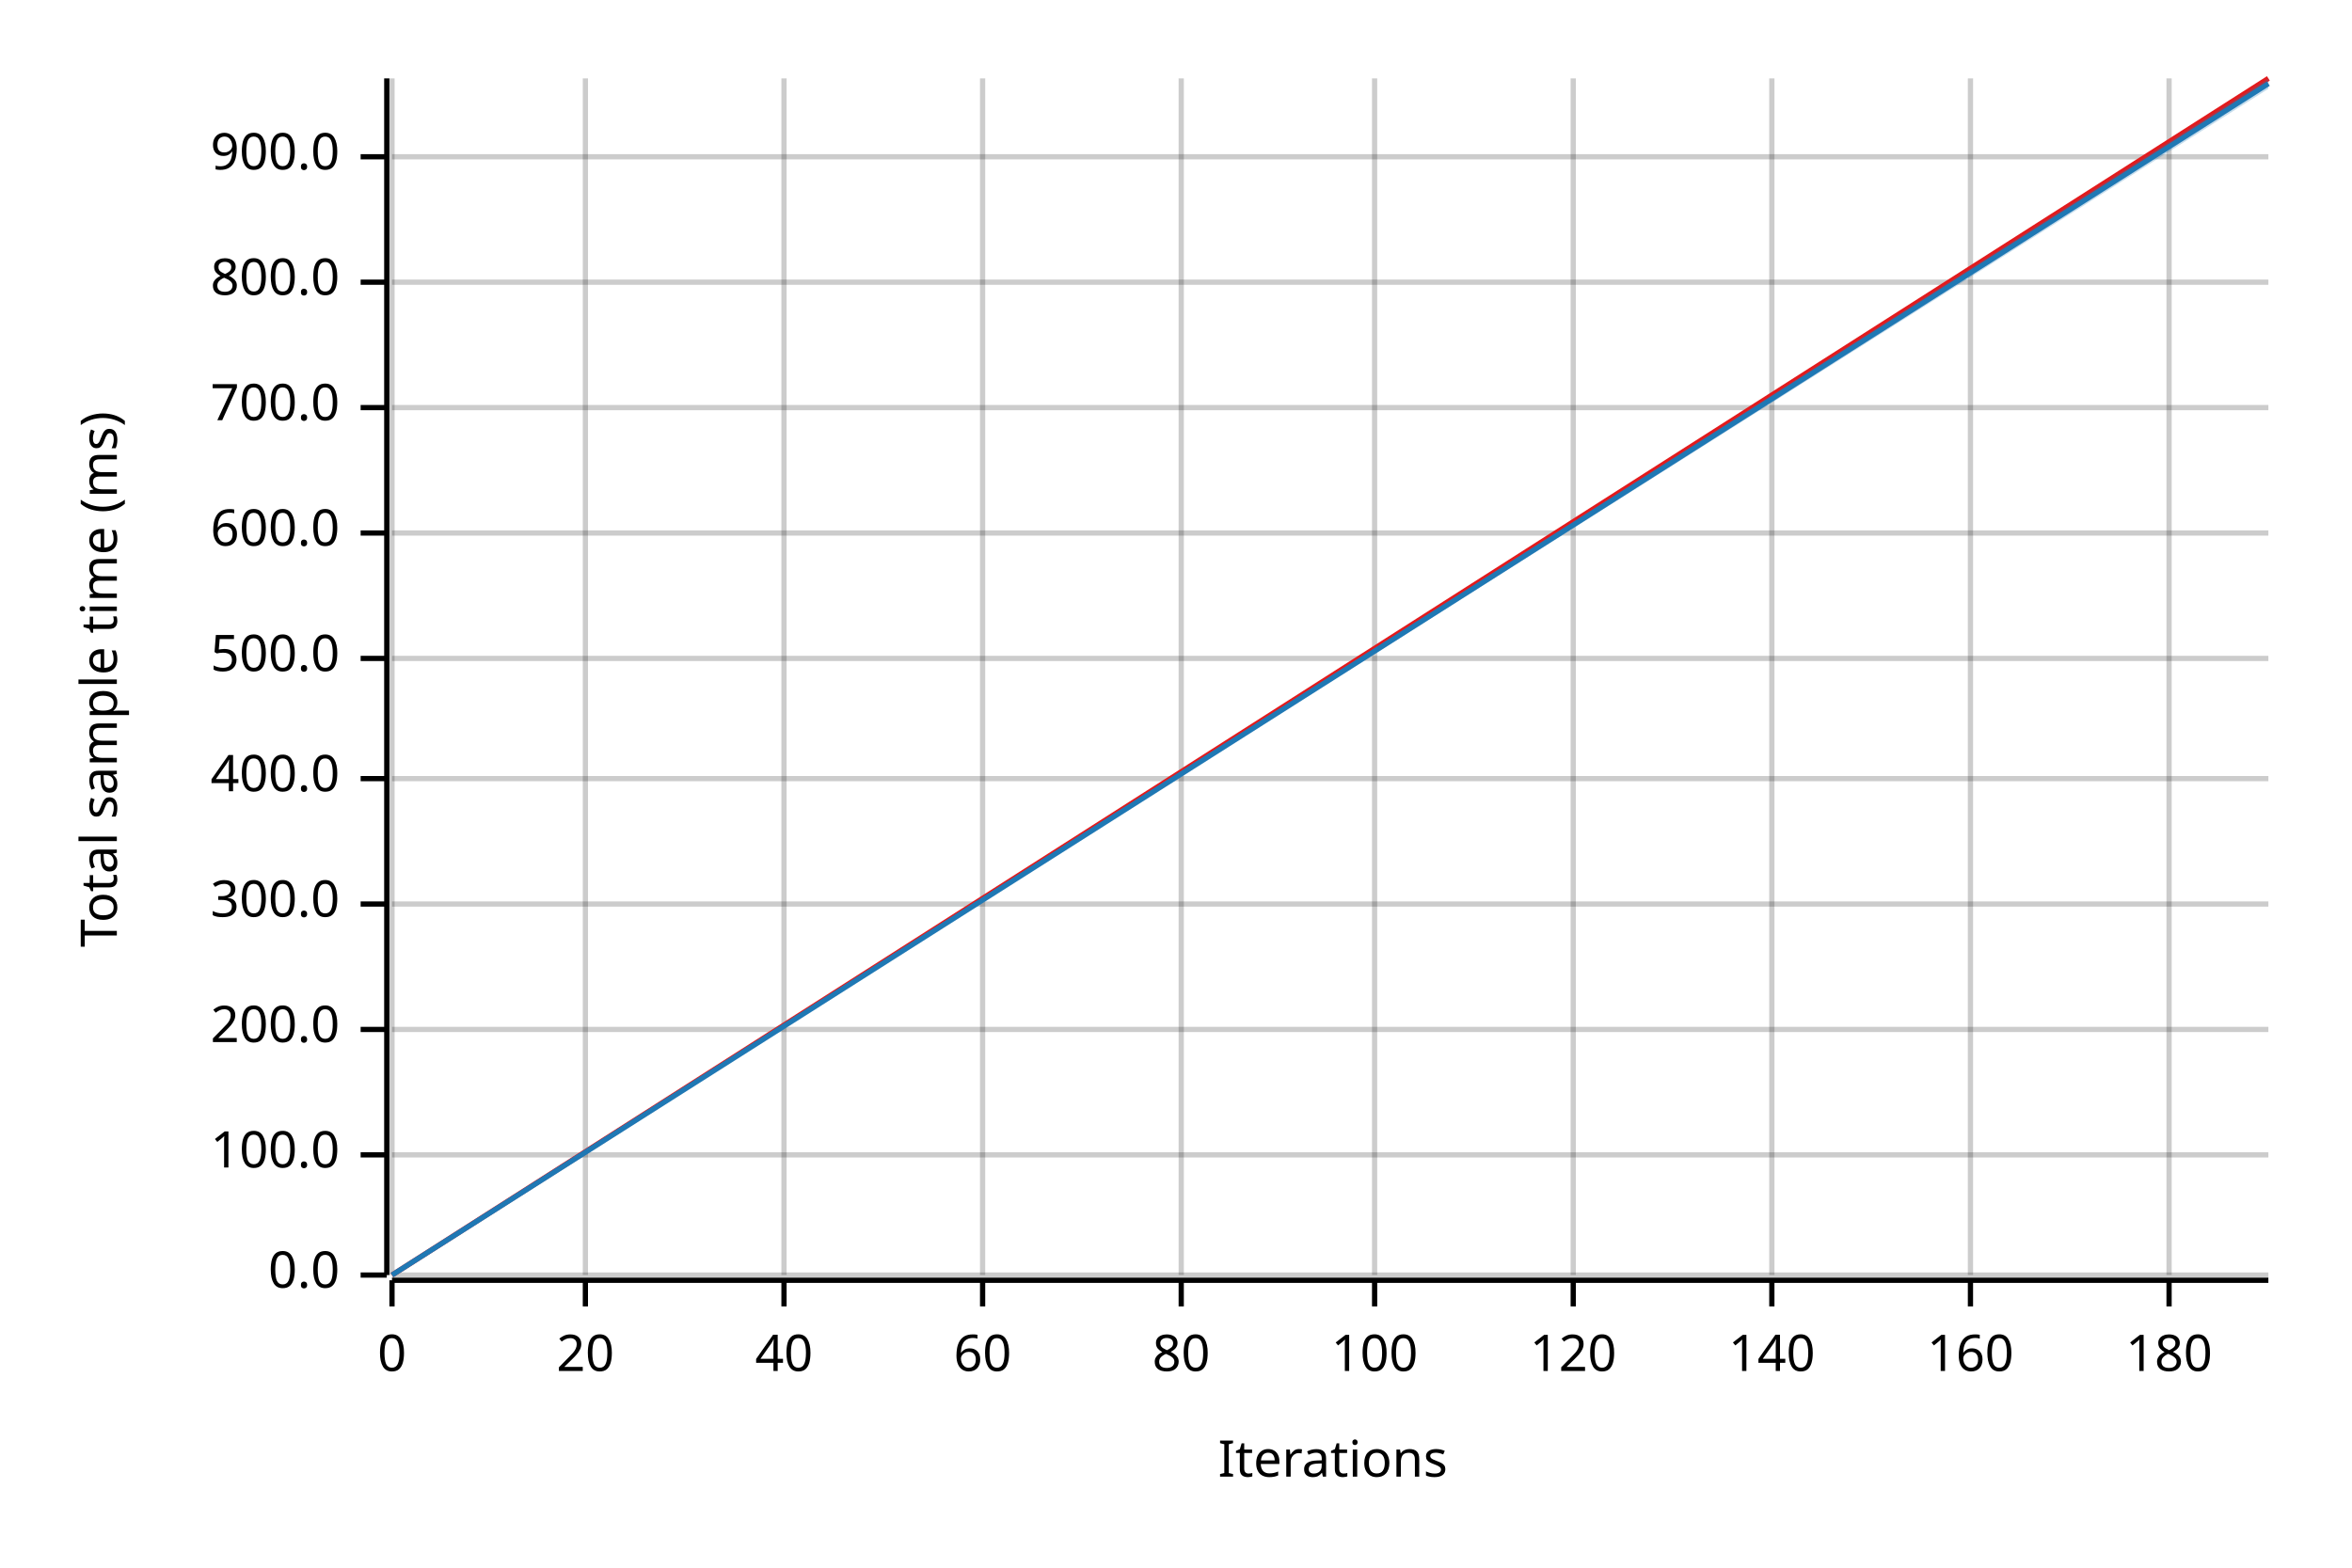
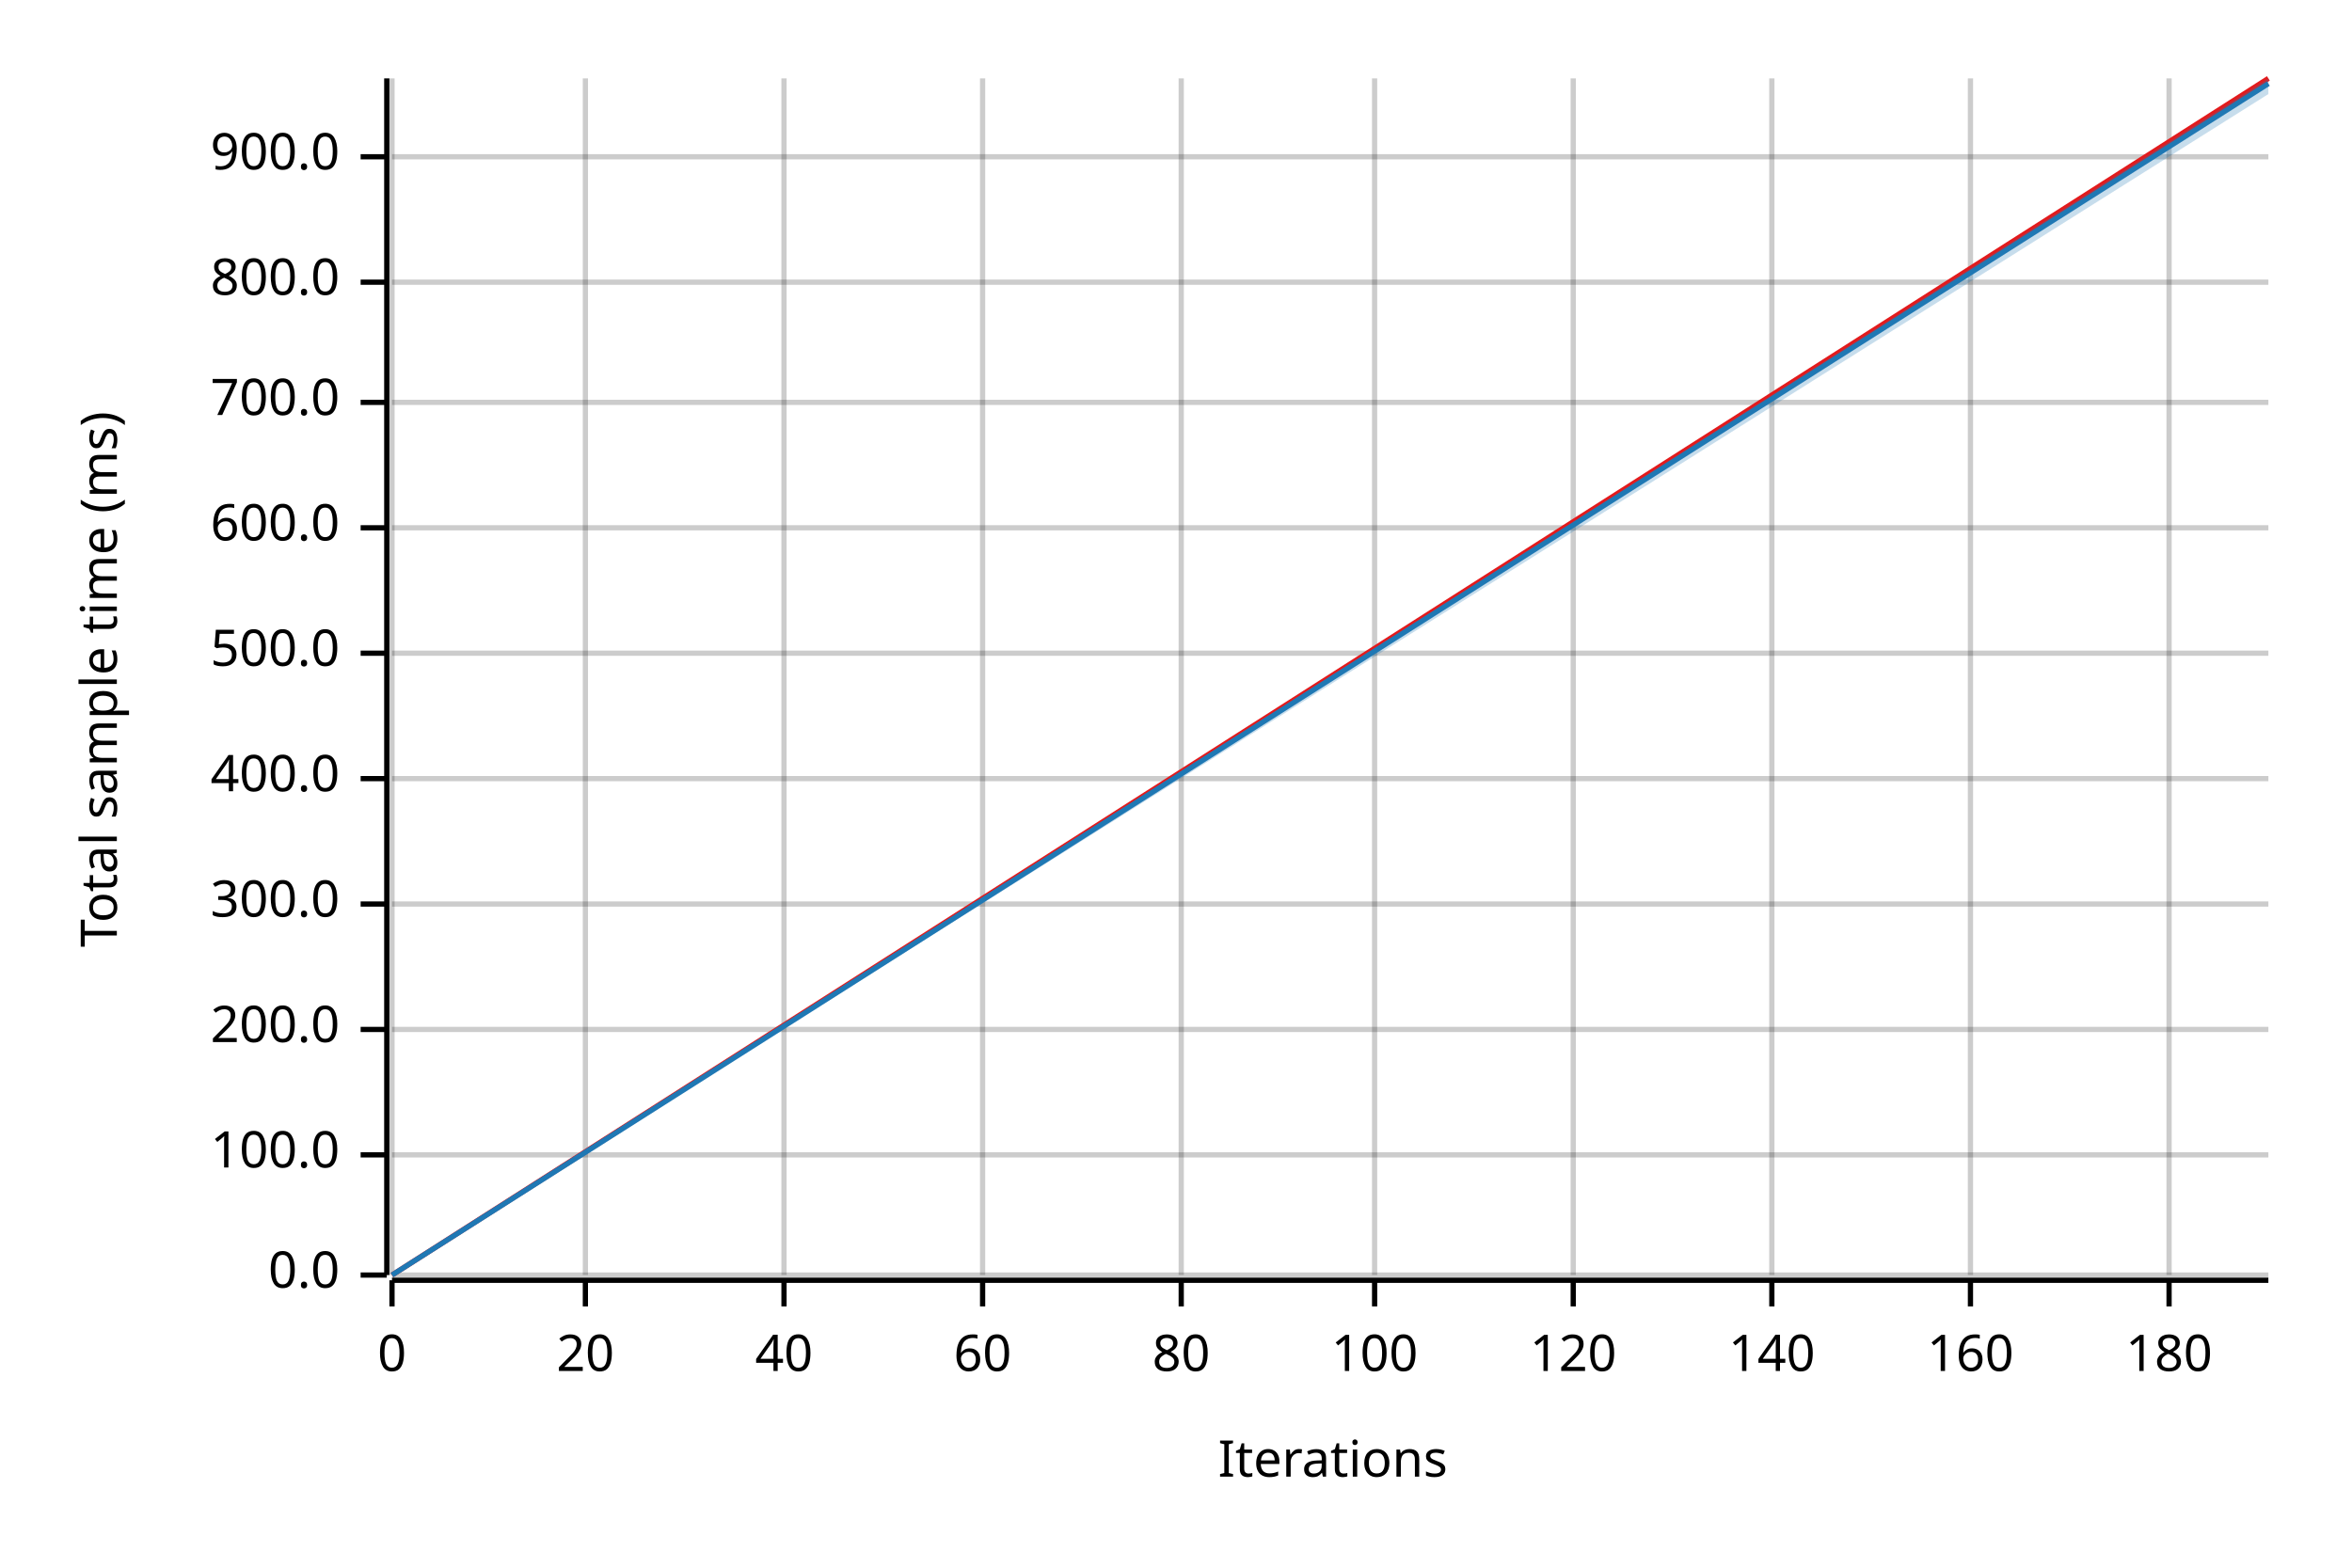
<svg xmlns="http://www.w3.org/2000/svg" width="450" height="300" viewBox="0 0 450 300">
  <text x="15" y="130" dy="0.76em" text-anchor="middle" font-family="sans-serif" font-size="9.677" opacity="1" fill="#000000" transform="rotate(270, 15, 130)">
Total sample time (ms)
</text>
  <text x="255" y="285" dy="-0.5ex" text-anchor="middle" font-family="sans-serif" font-size="9.677" opacity="1" fill="#000000">
Iterations
</text>
  <line opacity="0.2" stroke="#000000" stroke-width="1" x1="75" y1="244" x2="75" y2="15" />
  <line opacity="0.2" stroke="#000000" stroke-width="1" x1="112" y1="244" x2="112" y2="15" />
  <line opacity="0.2" stroke="#000000" stroke-width="1" x1="150" y1="244" x2="150" y2="15" />
  <line opacity="0.2" stroke="#000000" stroke-width="1" x1="188" y1="244" x2="188" y2="15" />
  <line opacity="0.2" stroke="#000000" stroke-width="1" x1="226" y1="244" x2="226" y2="15" />
  <line opacity="0.2" stroke="#000000" stroke-width="1" x1="263" y1="244" x2="263" y2="15" />
  <line opacity="0.2" stroke="#000000" stroke-width="1" x1="301" y1="244" x2="301" y2="15" />
  <line opacity="0.2" stroke="#000000" stroke-width="1" x1="339" y1="244" x2="339" y2="15" />
  <line opacity="0.2" stroke="#000000" stroke-width="1" x1="377" y1="244" x2="377" y2="15" />
  <line opacity="0.2" stroke="#000000" stroke-width="1" x1="415" y1="244" x2="415" y2="15" />
  <line opacity="0.2" stroke="#000000" stroke-width="1" x1="75" y1="244" x2="434" y2="244" />
  <line opacity="0.2" stroke="#000000" stroke-width="1" x1="75" y1="221" x2="434" y2="221" />
  <line opacity="0.2" stroke="#000000" stroke-width="1" x1="75" y1="197" x2="434" y2="197" />
  <line opacity="0.2" stroke="#000000" stroke-width="1" x1="75" y1="173" x2="434" y2="173" />
  <line opacity="0.2" stroke="#000000" stroke-width="1" x1="75" y1="149" x2="434" y2="149" />
-   <line opacity="0.2" stroke="#000000" stroke-width="1" x1="75" y1="126" x2="434" y2="126" />
-   <line opacity="0.2" stroke="#000000" stroke-width="1" x1="75" y1="102" x2="434" y2="102" />
-   <line opacity="0.2" stroke="#000000" stroke-width="1" x1="75" y1="78" x2="434" y2="78" />
+   <line opacity="0.2" stroke="#000000" stroke-width="1" x1="75" y1="125" x2="434" y2="125" />
+   <line opacity="0.2" stroke="#000000" stroke-width="1" x1="75" y1="101" x2="434" y2="101" />
+   <line opacity="0.2" stroke="#000000" stroke-width="1" x1="75" y1="77" x2="434" y2="77" />
  <line opacity="0.2" stroke="#000000" stroke-width="1" x1="75" y1="54" x2="434" y2="54" />
  <line opacity="0.2" stroke="#000000" stroke-width="1" x1="75" y1="30" x2="434" y2="30" />
  <polyline fill="none" opacity="1" stroke="#000000" stroke-width="1" points="74,15 74,244 " />
  <text x="65" y="244" dy="0.5ex" text-anchor="end" font-family="sans-serif" font-size="9.677" opacity="1" fill="#000000">
0.0
</text>
  <polyline fill="none" opacity="1" stroke="#000000" stroke-width="1" points="69,244 74,244 " />
  <text x="65" y="221" dy="0.5ex" text-anchor="end" font-family="sans-serif" font-size="9.677" opacity="1" fill="#000000">
100.0
</text>
  <polyline fill="none" opacity="1" stroke="#000000" stroke-width="1" points="69,221 74,221 " />
  <text x="65" y="197" dy="0.5ex" text-anchor="end" font-family="sans-serif" font-size="9.677" opacity="1" fill="#000000">
200.0
</text>
  <polyline fill="none" opacity="1" stroke="#000000" stroke-width="1" points="69,197 74,197 " />
  <text x="65" y="173" dy="0.5ex" text-anchor="end" font-family="sans-serif" font-size="9.677" opacity="1" fill="#000000">
300.0
</text>
  <polyline fill="none" opacity="1" stroke="#000000" stroke-width="1" points="69,173 74,173 " />
  <text x="65" y="149" dy="0.5ex" text-anchor="end" font-family="sans-serif" font-size="9.677" opacity="1" fill="#000000">
400.0
</text>
  <polyline fill="none" opacity="1" stroke="#000000" stroke-width="1" points="69,149 74,149 " />
-   <text x="65" y="126" dy="0.5ex" text-anchor="end" font-family="sans-serif" font-size="9.677" opacity="1" fill="#000000">
+   <text x="65" y="125" dy="0.5ex" text-anchor="end" font-family="sans-serif" font-size="9.677" opacity="1" fill="#000000">
500.0
</text>
-   <polyline fill="none" opacity="1" stroke="#000000" stroke-width="1" points="69,126 74,126 " />
-   <text x="65" y="102" dy="0.5ex" text-anchor="end" font-family="sans-serif" font-size="9.677" opacity="1" fill="#000000">
+   <polyline fill="none" opacity="1" stroke="#000000" stroke-width="1" points="69,125 74,125 " />
+   <text x="65" y="101" dy="0.5ex" text-anchor="end" font-family="sans-serif" font-size="9.677" opacity="1" fill="#000000">
600.0
</text>
-   <polyline fill="none" opacity="1" stroke="#000000" stroke-width="1" points="69,102 74,102 " />
-   <text x="65" y="78" dy="0.5ex" text-anchor="end" font-family="sans-serif" font-size="9.677" opacity="1" fill="#000000">
+   <polyline fill="none" opacity="1" stroke="#000000" stroke-width="1" points="69,101 74,101 " />
+   <text x="65" y="77" dy="0.5ex" text-anchor="end" font-family="sans-serif" font-size="9.677" opacity="1" fill="#000000">
700.0
</text>
-   <polyline fill="none" opacity="1" stroke="#000000" stroke-width="1" points="69,78 74,78 " />
+   <polyline fill="none" opacity="1" stroke="#000000" stroke-width="1" points="69,77 74,77 " />
  <text x="65" y="54" dy="0.5ex" text-anchor="end" font-family="sans-serif" font-size="9.677" opacity="1" fill="#000000">
800.0
</text>
  <polyline fill="none" opacity="1" stroke="#000000" stroke-width="1" points="69,54 74,54 " />
  <text x="65" y="30" dy="0.5ex" text-anchor="end" font-family="sans-serif" font-size="9.677" opacity="1" fill="#000000">
900.0
</text>
  <polyline fill="none" opacity="1" stroke="#000000" stroke-width="1" points="69,30 74,30 " />
  <polyline fill="none" opacity="1" stroke="#000000" stroke-width="1" points="75,245 434,245 " />
  <text x="75" y="255" dy="0.76em" text-anchor="middle" font-family="sans-serif" font-size="9.677" opacity="1" fill="#000000">
0
</text>
  <polyline fill="none" opacity="1" stroke="#000000" stroke-width="1" points="75,245 75,250 " />
  <text x="112" y="255" dy="0.76em" text-anchor="middle" font-family="sans-serif" font-size="9.677" opacity="1" fill="#000000">
20
</text>
  <polyline fill="none" opacity="1" stroke="#000000" stroke-width="1" points="112,245 112,250 " />
  <text x="150" y="255" dy="0.76em" text-anchor="middle" font-family="sans-serif" font-size="9.677" opacity="1" fill="#000000">
40
</text>
  <polyline fill="none" opacity="1" stroke="#000000" stroke-width="1" points="150,245 150,250 " />
  <text x="188" y="255" dy="0.76em" text-anchor="middle" font-family="sans-serif" font-size="9.677" opacity="1" fill="#000000">
60
</text>
  <polyline fill="none" opacity="1" stroke="#000000" stroke-width="1" points="188,245 188,250 " />
  <text x="226" y="255" dy="0.76em" text-anchor="middle" font-family="sans-serif" font-size="9.677" opacity="1" fill="#000000">
80
</text>
  <polyline fill="none" opacity="1" stroke="#000000" stroke-width="1" points="226,245 226,250 " />
  <text x="263" y="255" dy="0.76em" text-anchor="middle" font-family="sans-serif" font-size="9.677" opacity="1" fill="#000000">
100
</text>
  <polyline fill="none" opacity="1" stroke="#000000" stroke-width="1" points="263,245 263,250 " />
  <text x="301" y="255" dy="0.76em" text-anchor="middle" font-family="sans-serif" font-size="9.677" opacity="1" fill="#000000">
120
</text>
  <polyline fill="none" opacity="1" stroke="#000000" stroke-width="1" points="301,245 301,250 " />
  <text x="339" y="255" dy="0.76em" text-anchor="middle" font-family="sans-serif" font-size="9.677" opacity="1" fill="#000000">
140
</text>
  <polyline fill="none" opacity="1" stroke="#000000" stroke-width="1" points="339,245 339,250 " />
  <text x="377" y="255" dy="0.76em" text-anchor="middle" font-family="sans-serif" font-size="9.677" opacity="1" fill="#000000">
160
</text>
  <polyline fill="none" opacity="1" stroke="#000000" stroke-width="1" points="377,245 377,250 " />
  <text x="415" y="255" dy="0.76em" text-anchor="middle" font-family="sans-serif" font-size="9.677" opacity="1" fill="#000000">
180
</text>
  <polyline fill="none" opacity="1" stroke="#000000" stroke-width="1" points="415,245 415,250 " />
  <polyline fill="none" opacity="1" stroke="#E31A1C" stroke-width="1" points="75,244 434,15 " />
  <polygon opacity="0.25" fill="#E31A1C" points="75,244 434,16 434,15 " />
  <polyline fill="none" opacity="1" stroke="#1F78B4" stroke-width="1" points="75,244 434,16 " />
-   <polygon opacity="0.25" fill="#1F78B4" points="75,244 434,17 434,15 " />
+   <polygon opacity="0.25" fill="#1F78B4" points="75,244 434,18 434,15 " />
</svg>
